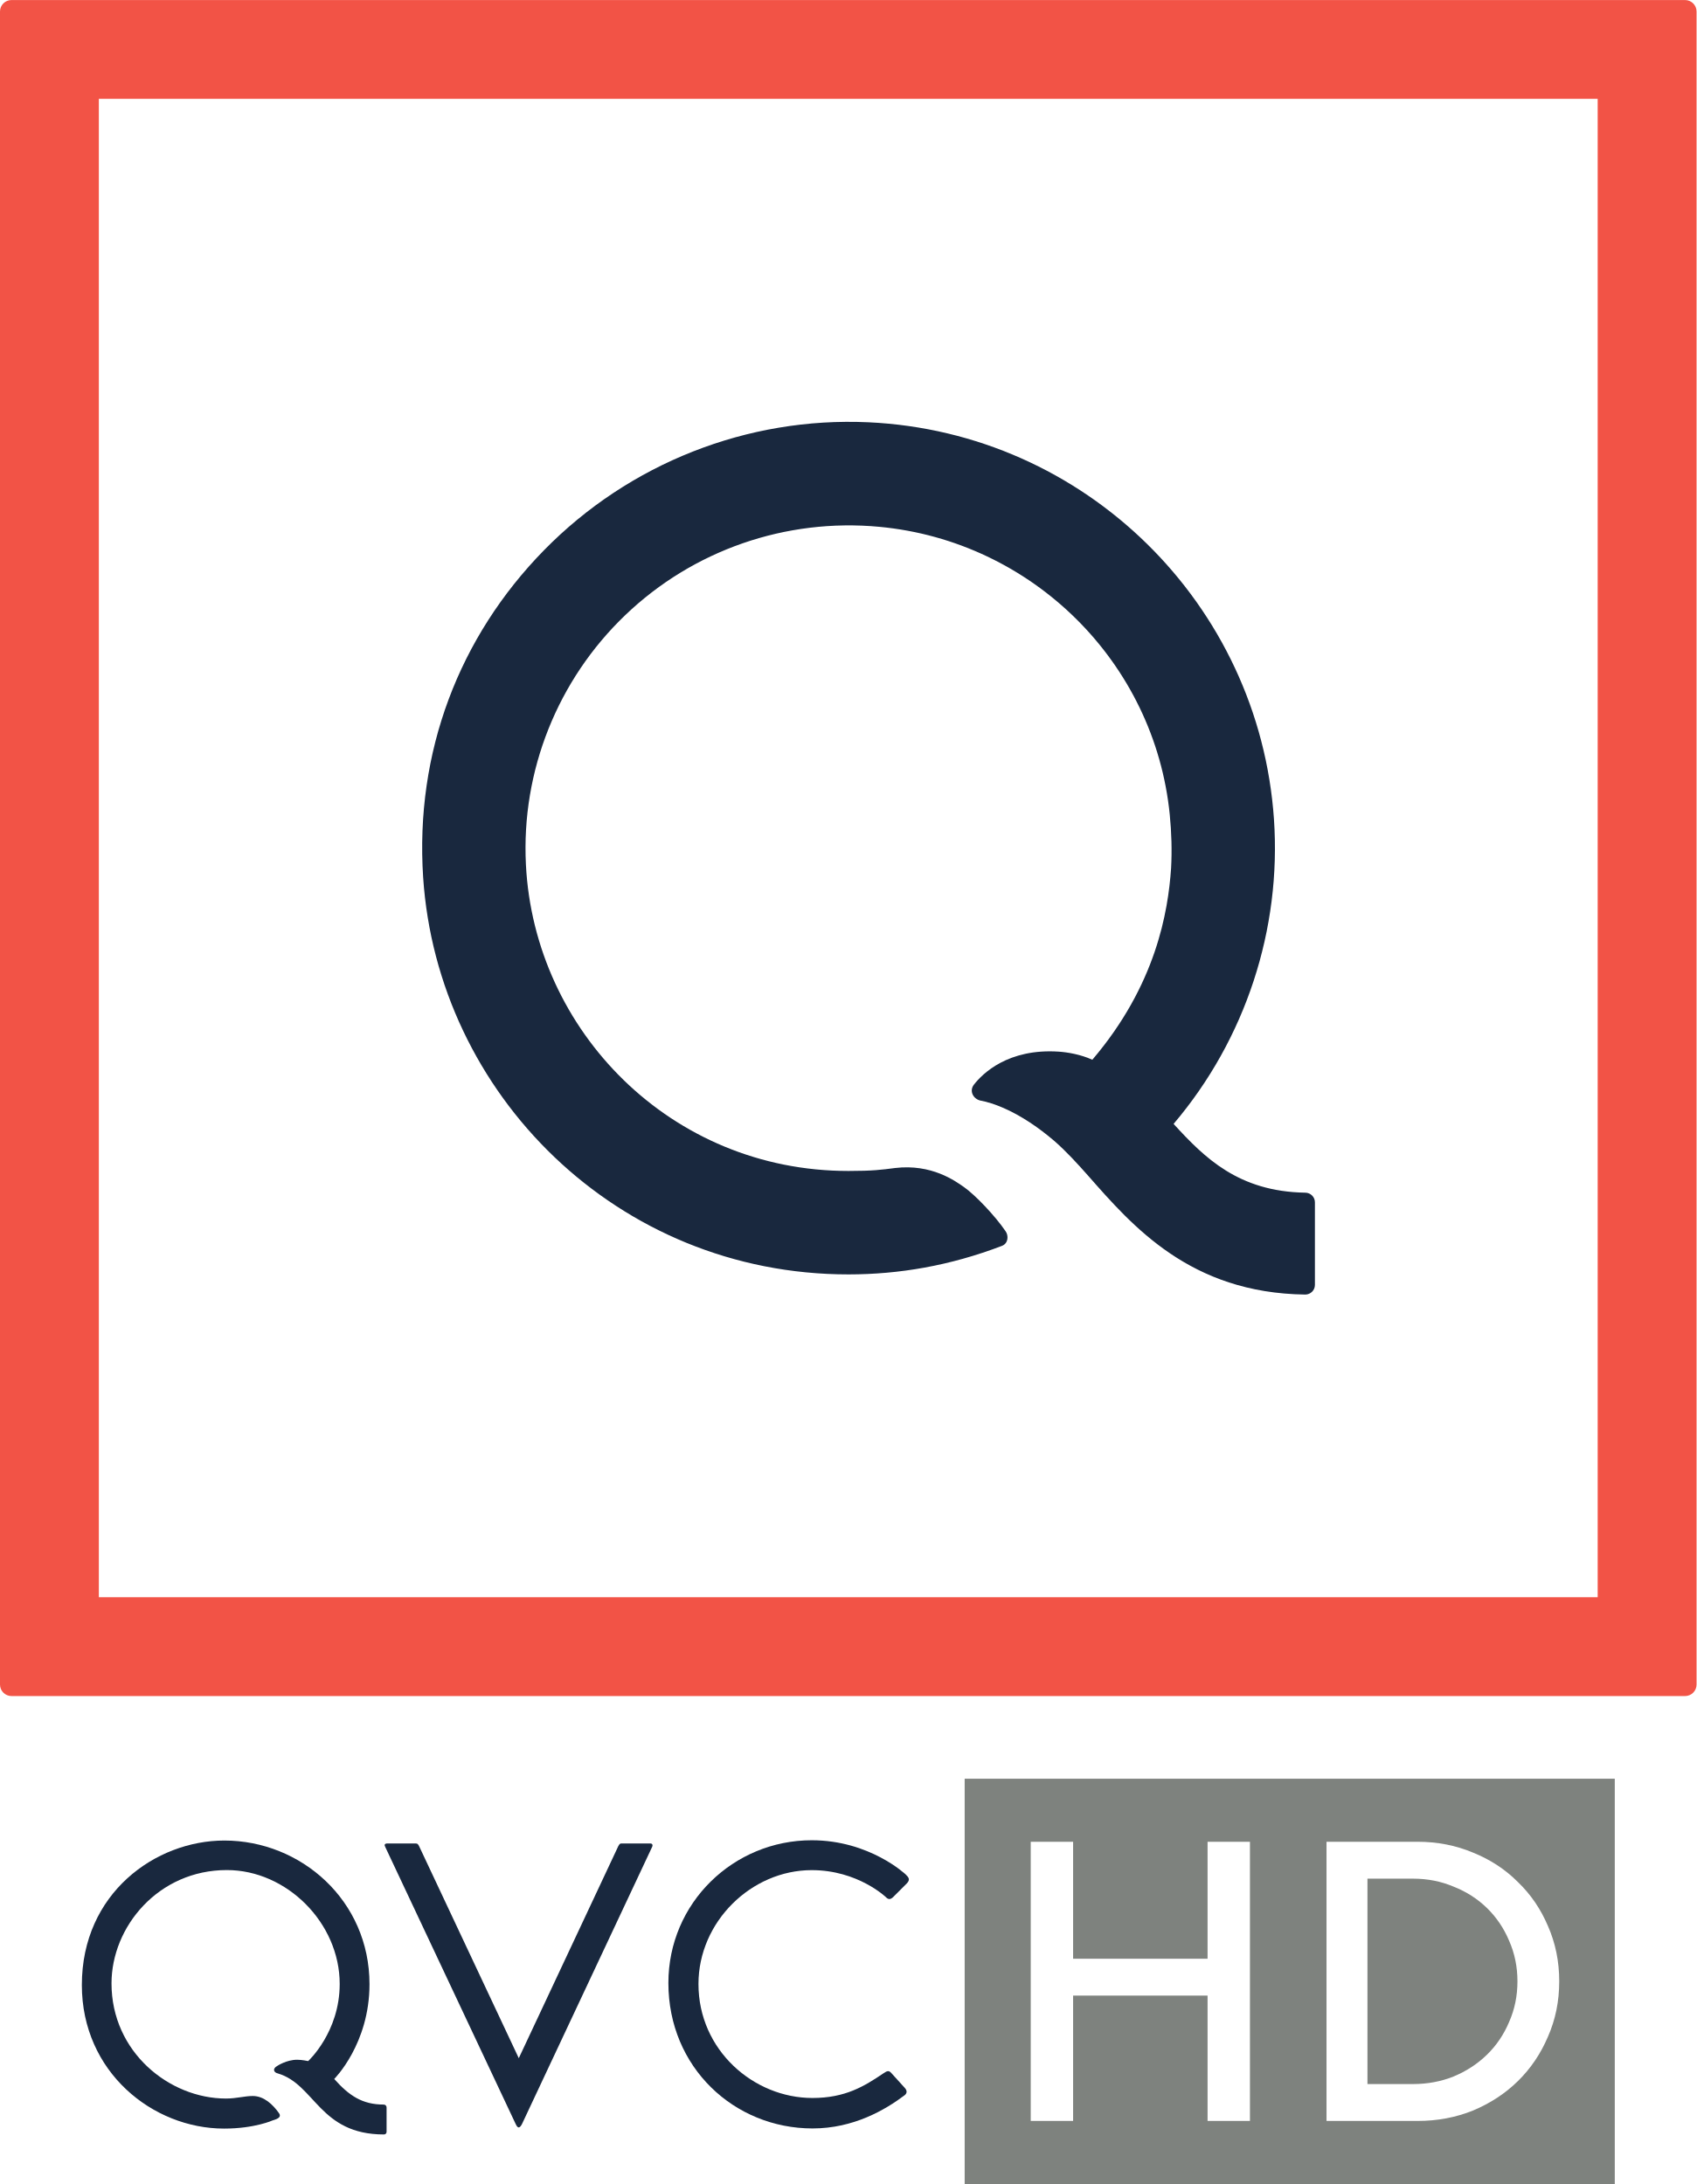
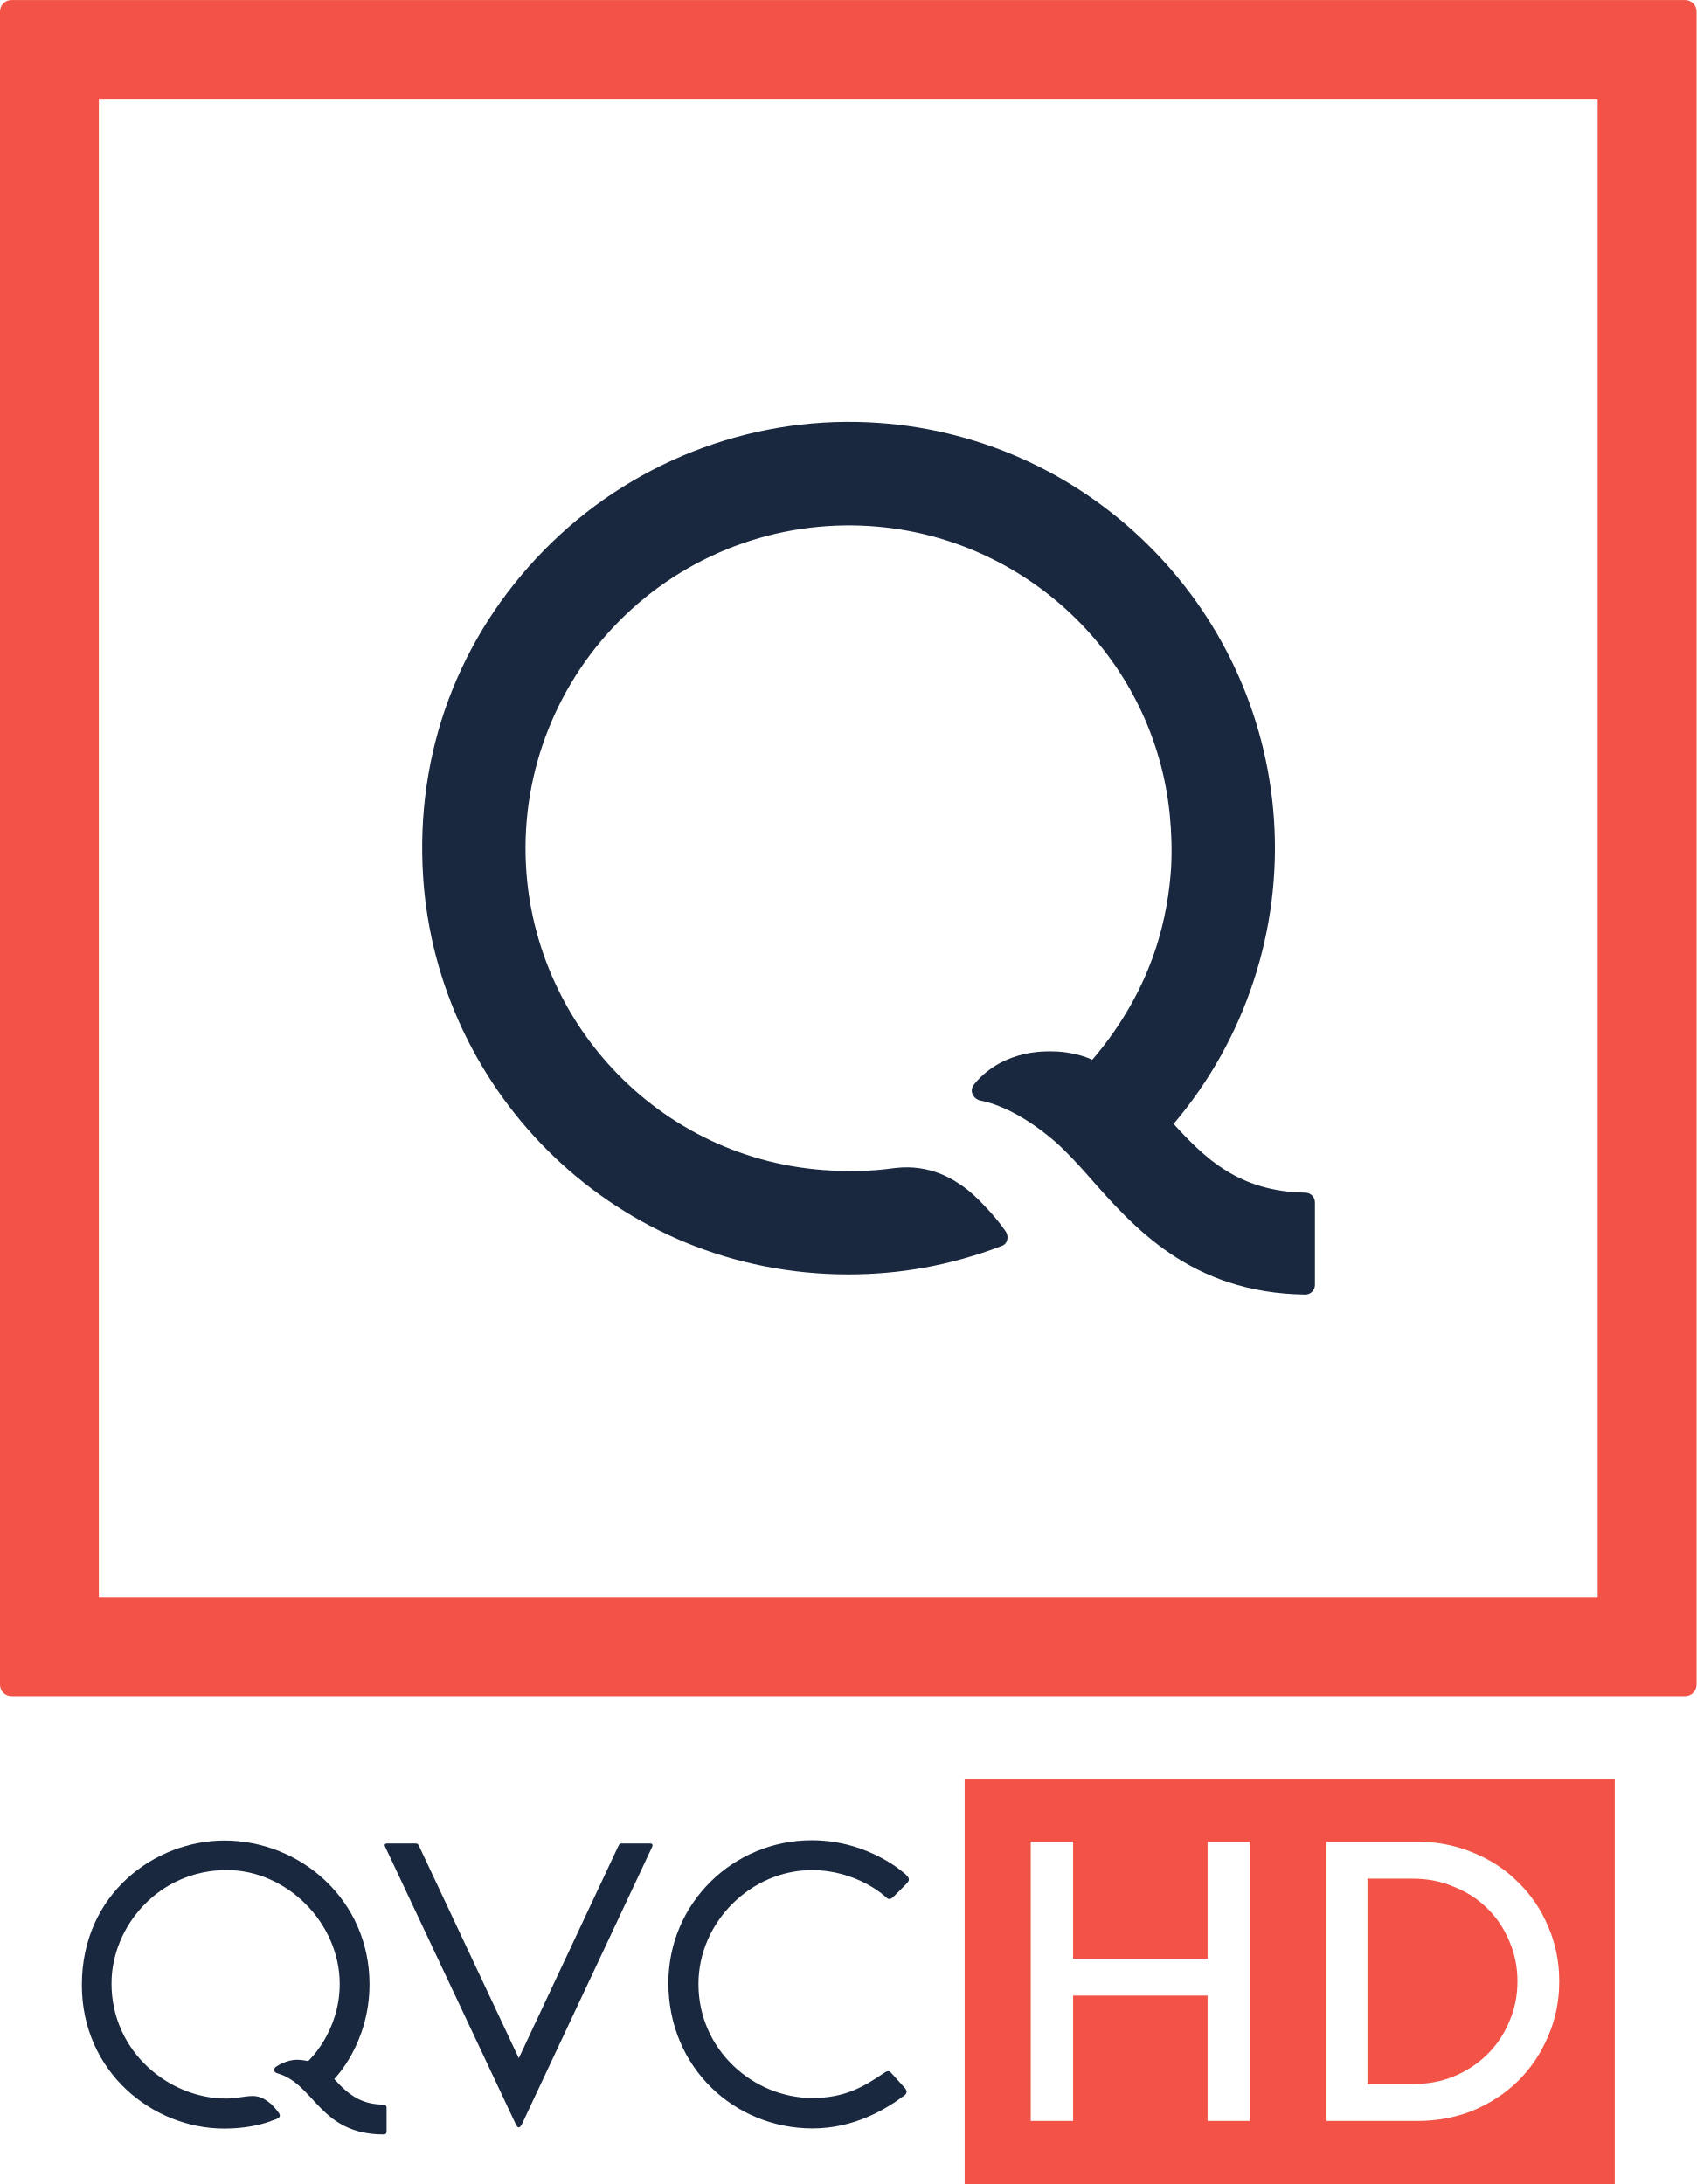
<svg xmlns="http://www.w3.org/2000/svg" width="1130" height="1455" version="1.1" viewBox="0 0 1130 1455" xml:space="preserve">
  <g transform="matrix(1.806 0 0 1.806 .0017871 -.067717)">
    <g transform="matrix(13.766 0 0 -13.766 481.34 440)">
      <path d="m0 0c-1.788 0.03-2.696 0.935-3.526 1.843 1.934 2.277 2.89 5.226 2.689 8.163-0.395 5.77-5.06 10.369-10.861 10.638-3.248 0.151-6.416-1.104-8.693-3.427-2.276-2.323-3.46-5.412-3.239-8.767 0.382-5.794 5.191-10.643 11.399-10.64 1.346 1e-3 2.708 0.23 4.108 0.765 0.174 0.069 0.177 0.278 0.098 0.389-0.282 0.417-0.822 0.98-1.112 1.183-0.239 0.168-0.872 0.63-1.85 0.514-0.36-0.047-0.596-0.079-1.247-0.079-4.757-4e-3 -8.419 3.755-8.643 8.21-0.127 2.509 0.849 4.951 2.665 6.688 1.815 1.737 4.295 2.599 6.805 2.363 4.095-0.385 7.372-3.63 7.778-7.711 0.048-0.483 0.062-0.962 0.036-1.437-0.08-1.166-0.402-3.129-2.11-5.133-0.316 0.145-0.673 0.202-0.897 0.217-1.362 0.091-2.045-0.589-2.276-0.885-0.132-0.173-0.015-0.388 0.184-0.428 0.266-0.049 1.006-0.253 1.978-1.086 0.31-0.272 0.611-0.6 0.893-0.919 1.195-1.357 2.738-3.151 5.821-3.191h1e-3c0.143 0 0.259 0.115 0.259 0.258v2.214c0 0.142-0.116 0.258-0.259 0.258z" fill="#19283e" />
    </g>
    <g transform="matrix(13.766 0 0 -13.766 -.0009895 621.45)">
      <path d="m0 0c0-0.17 0.138-0.308 0.308-0.308h44.833c0.171 0 0.309 0.138 0.309 0.308v44.832c0 0.17-0.138 0.308-0.309 0.308h-44.833c-0.17 0-0.307-0.137-0.308-0.306zm42.801 2.34h-40.153v40.152h40.153z" fill="#f25346" />
    </g>
  </g>
  <g transform="matrix(2.005 0 0 -2.005 751.45 3403.9)" fill="#19283e" fill-rule="evenodd" stroke-width="4.96">
    <path d="m-300.33 990.43c-23.752 0-47.268 18.84-47.268 47.705 0 30.511 24.478 48.01 47.335 48.01 25.442 0 48.216-19.893 48.216-47.735 0-19.874-11.718-31.49-11.718-31.49 4.918-5.55 9.352-8.506 16.418-8.506 0.574 0 0.973-0.406 0.973-0.973v-8.076c0-0.591-0.423-0.881-0.881-0.881-21.411 0-22.846 16.608-35.212 20.267-1.421 0.312-1.902 1.578-0.22 2.505 0 0 3.054 2.051 6.619 2.051 1.525 0 3.647-0.444 3.647-0.444s10.474 9.577 10.474 25.623c0 20.321-17.632 37.848-37.484 37.848-22.698 0-38.315-18.789-38.315-37.666 0-22.81 19.218-38.252 38.031-38.252 3.476 0 6.167 0.844 8.884 0.844 3.711 0 6.67-2.789 8.774-5.778 0.71-1.139-0.193-1.763-2.13-2.317 0 0-6.009-2.735-16.143-2.735z" />
    <path d="m-203.45 991.87c0.73-1.593 1.382-1.186 2.025 0.015l43.263 92.141c0.362 0.769-0.089 1.149-0.57 1.149h-9.624c-0.638 0-0.871-0.477-1.462-1.78l-32.64-69.57-32.874 69.942c-0.481 1.107-0.729 1.407-1.334 1.407h-9.422c-0.94 0-1.105-0.483-0.759-1.095z" />
    <path d="m-104.85 990.48c-26.027 0-47.912 20.266-47.912 48.331 0 26.657 21.659 47.426 47.621 47.426 19.26 0 31.215-11.37 31.215-11.37 1.079-1.028 1.536-1.747 0.349-2.989l-4.442-4.442c-1.058-1.061-1.764-0.836-2.472-0.122 0 0-9.32 8.995-24.653 8.995-20.097 0-37.628-17.198-37.628-37.831 0-21.974 18.328-37.879 37.864-37.879 10.956 0 17.239 3.92 23.557 8.177 1.223 0.833 1.797 1.049 2.591 0.175l4.475-4.942c0.914-0.961 0.84-1.905-0.099-2.566-6.323-4.756-16.849-10.964-30.466-10.964z" />
  </g>
  <g transform="matrix(1.3333 0 0 1.3333 440.5 1095)">
-     <path transform="matrix(.75 0 0 .75 151.5 67.5)" d="m0 0v270h433v-270zm44 42h28.221v77.918h89.559v-77.918h28.221v186h-28.221v-83.504h-89.559v83.504h-28.221zm197 0h60.664c13.172 0 25.51 2.421 37.012 7.262 11.502 4.655 21.427 11.17 29.775 19.549 8.534 8.192 15.212 17.967 20.035 29.324 5.009 11.357 7.514 23.646 7.514 36.865s-2.505 25.508-7.514 36.865c-4.824 11.357-11.501 21.225-20.035 29.604-8.348 8.192-18.273 14.708-29.775 19.549-11.502 4.655-23.84 6.982-37.012 6.982h-60.664zm27.271 24.576v136.85h30.332c9.647 0 18.644-1.676 26.992-5.027 8.534-3.538 15.954-8.379 22.262-14.523 6.308-6.144 11.225-13.405 14.75-21.783 3.71-8.378 5.564-17.408 5.564-27.09-1e-5 -9.682-1.854-18.711-5.564-27.09-3.525-8.378-8.442-15.639-14.75-21.783-6.308-6.144-13.728-10.893-22.262-14.244-8.348-3.538-17.345-5.307-26.992-5.307z" fill="#7e827e" stroke-width="1.333" />
+     <path transform="matrix(.75 0 0 .75 151.5 67.5)" d="m0 0v270h433v-270zm44 42h28.221v77.918h89.559v-77.918h28.221v186h-28.221v-83.504h-89.559v83.504h-28.221zm197 0h60.664c13.172 0 25.51 2.421 37.012 7.262 11.502 4.655 21.427 11.17 29.775 19.549 8.534 8.192 15.212 17.967 20.035 29.324 5.009 11.357 7.514 23.646 7.514 36.865s-2.505 25.508-7.514 36.865c-4.824 11.357-11.501 21.225-20.035 29.604-8.348 8.192-18.273 14.708-29.775 19.549-11.502 4.655-23.84 6.982-37.012 6.982h-60.664zm27.271 24.576v136.85h30.332c9.647 0 18.644-1.676 26.992-5.027 8.534-3.538 15.954-8.379 22.262-14.523 6.308-6.144 11.225-13.405 14.75-21.783 3.71-8.378 5.564-17.408 5.564-27.09-1e-5 -9.682-1.854-18.711-5.564-27.09-3.525-8.378-8.442-15.639-14.75-21.783-6.308-6.144-13.728-10.893-22.262-14.244-8.348-3.538-17.345-5.307-26.992-5.307z" fill="#f25346" stroke-width="1.333" />
  </g>
</svg>
